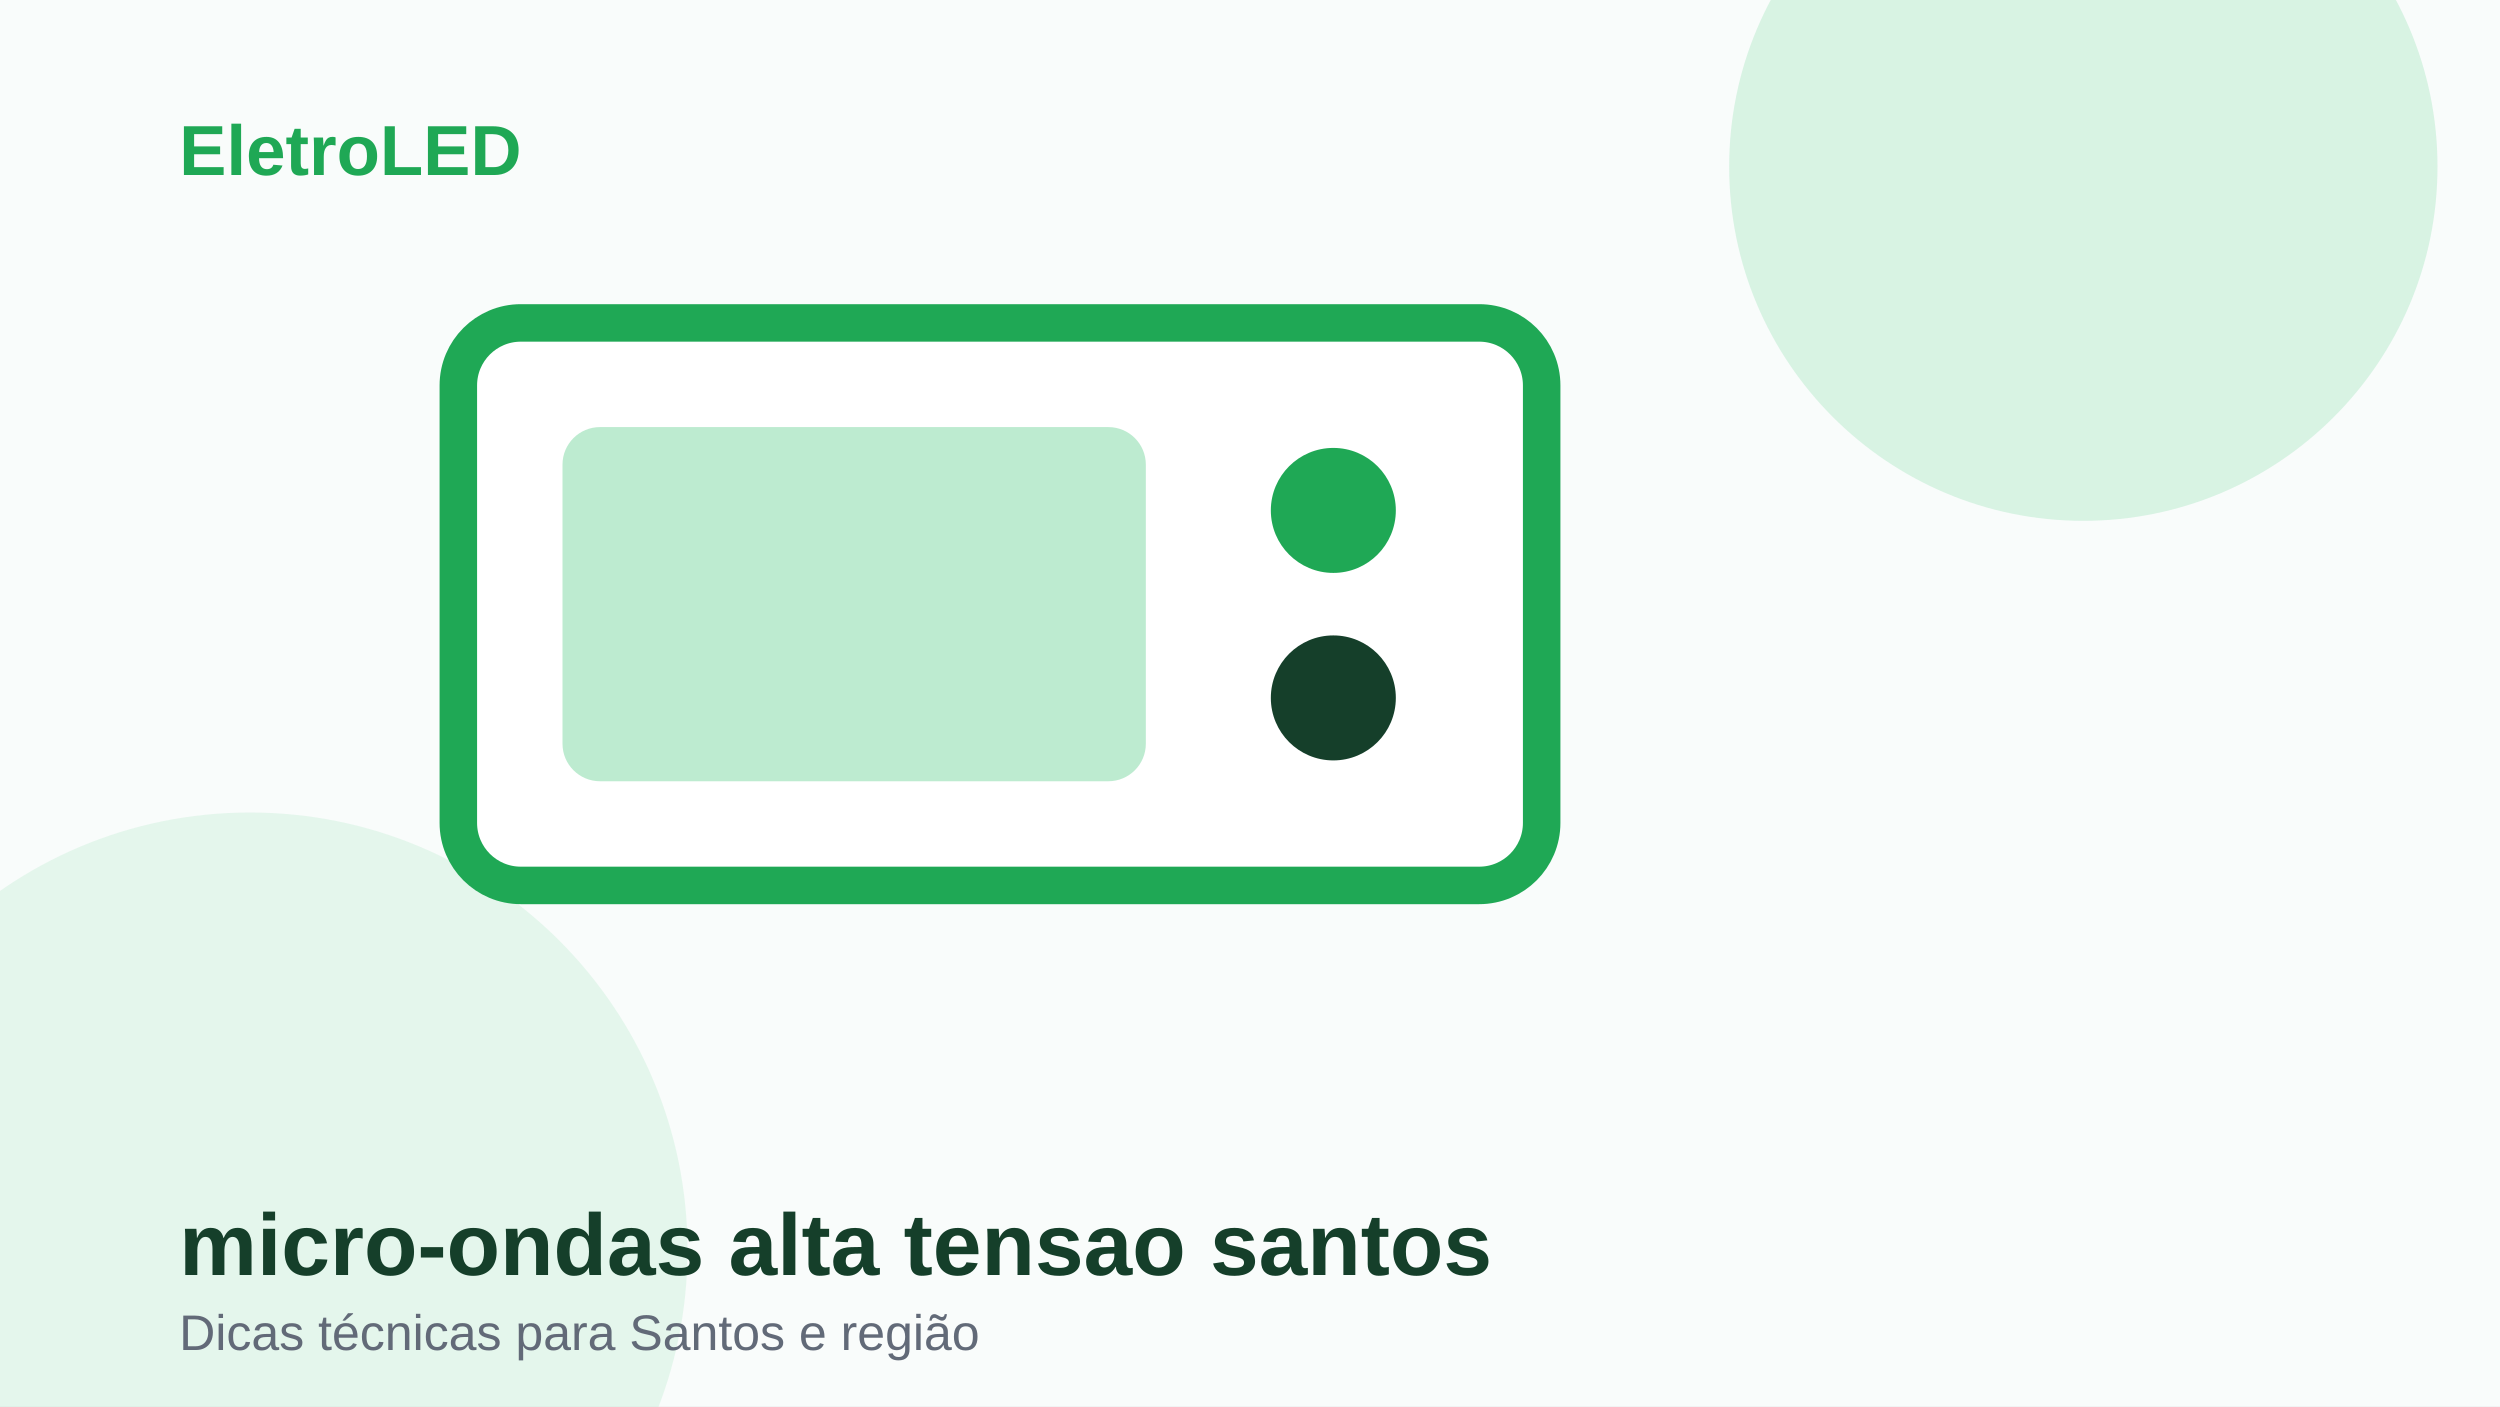
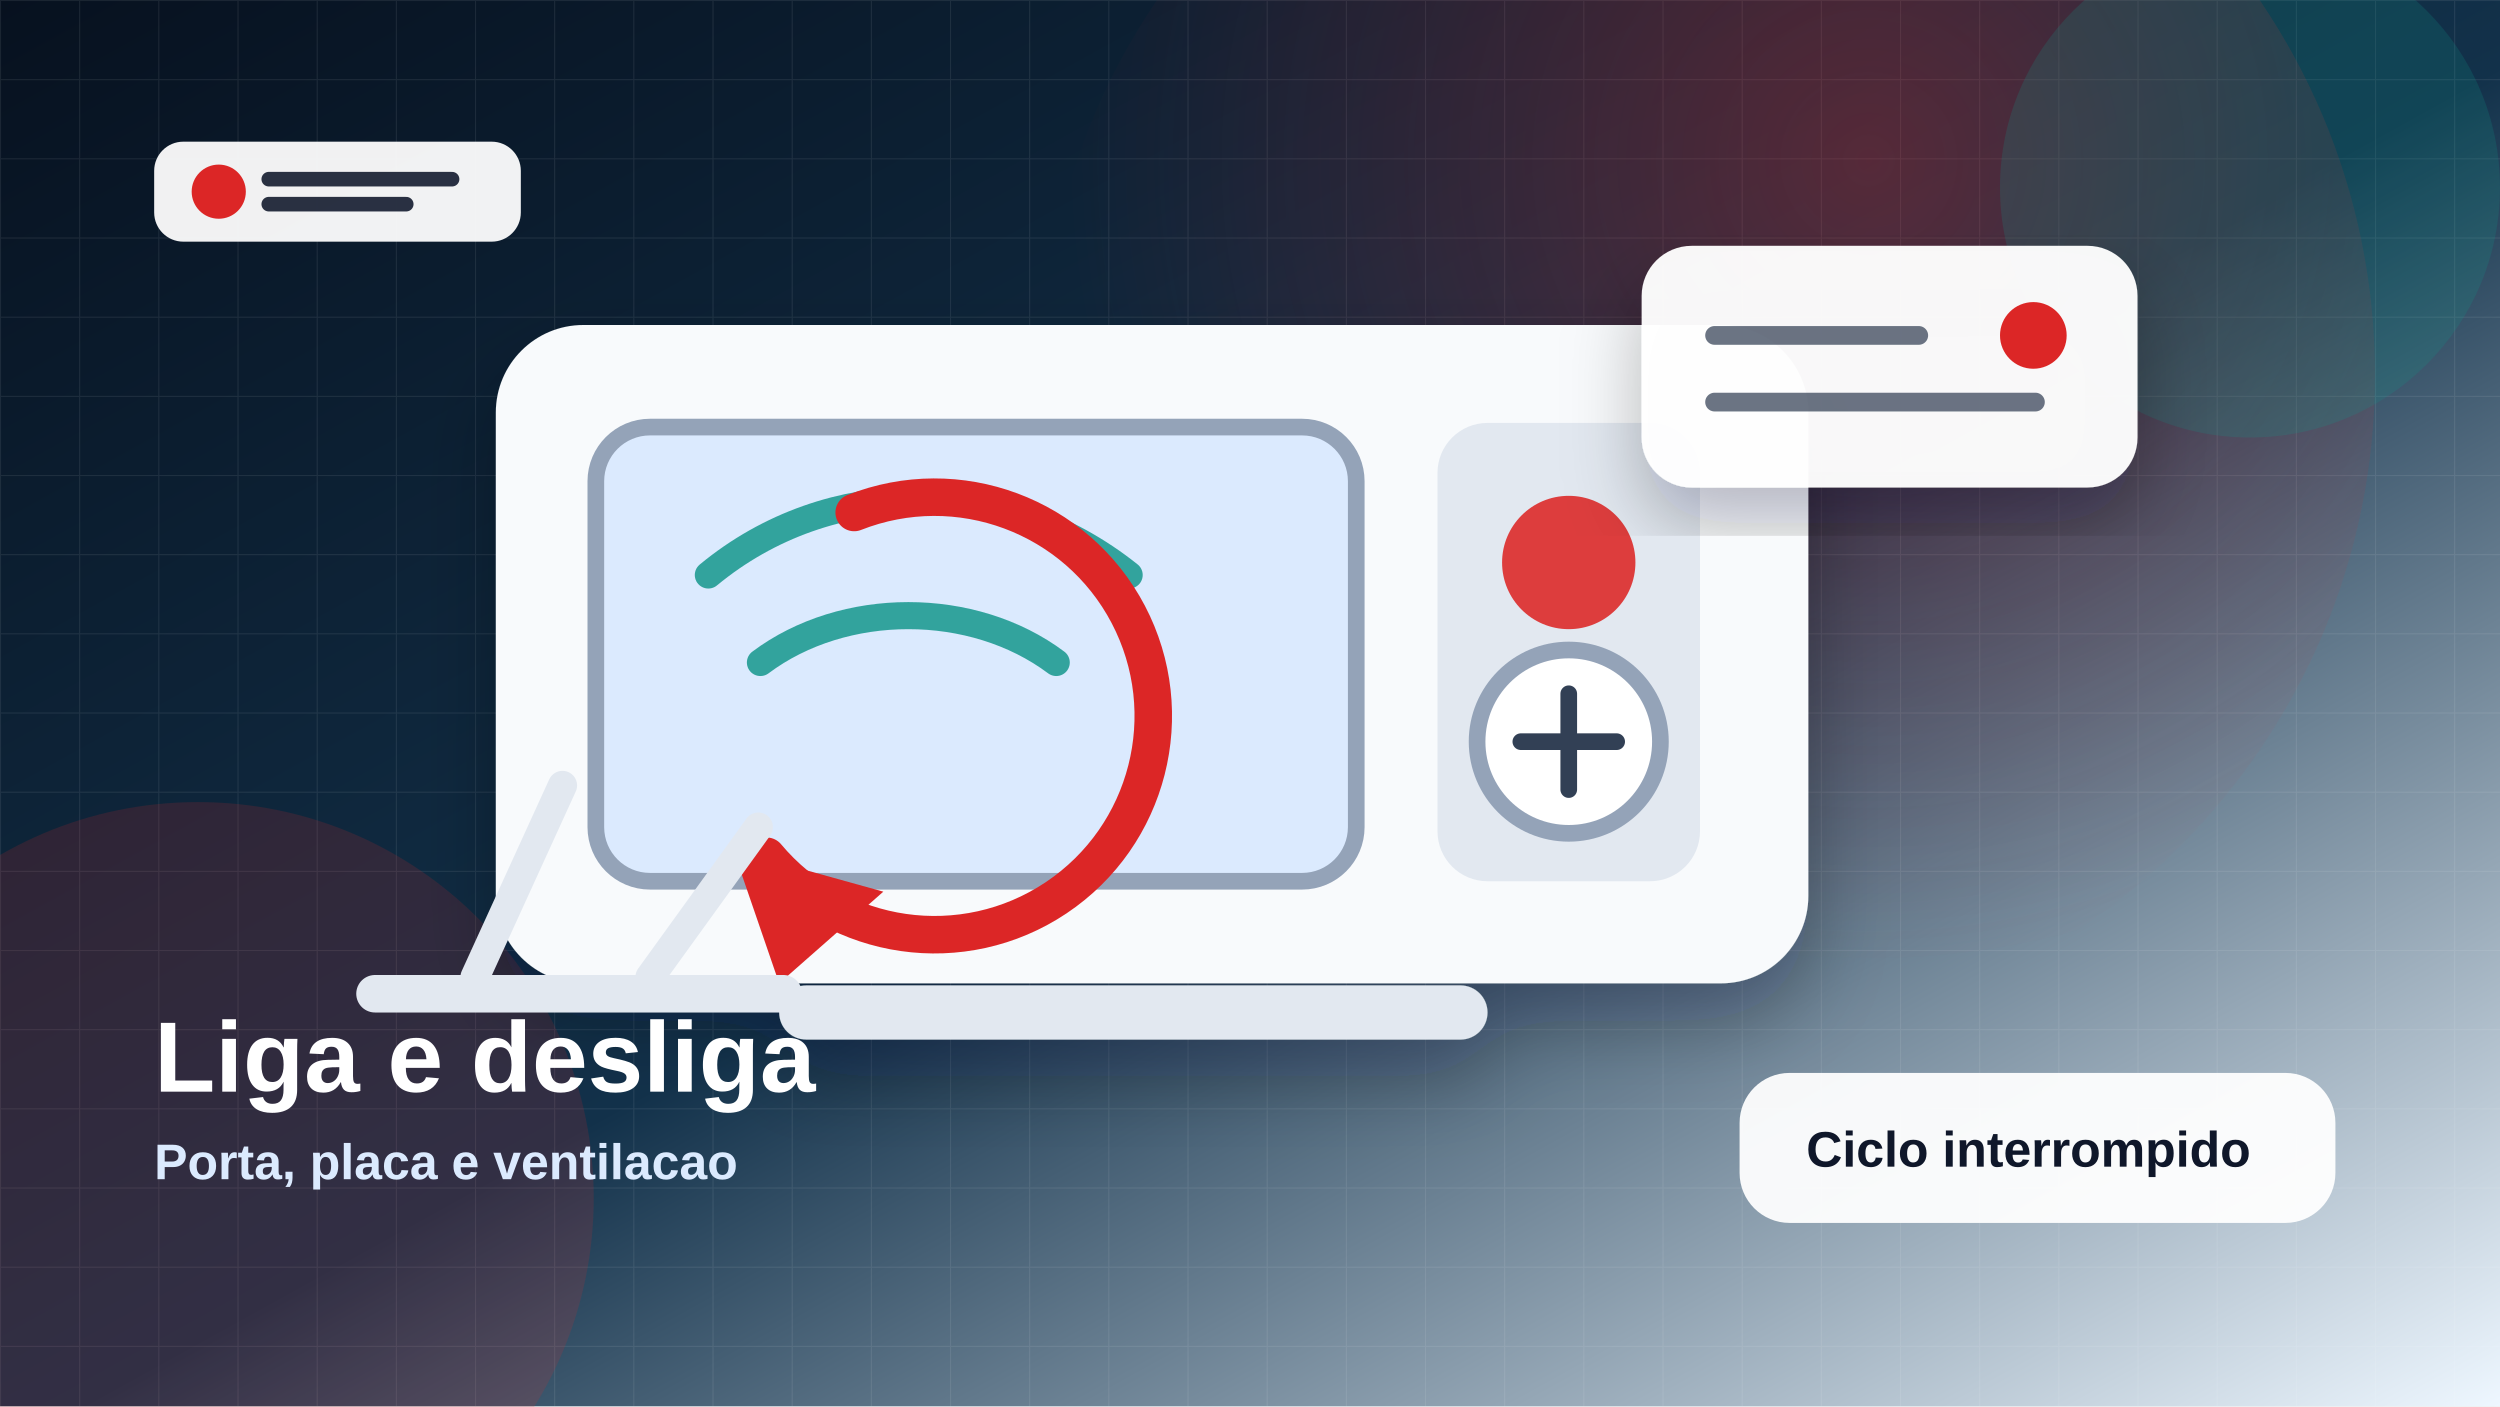
- <svg xmlns="http://www.w3.org/2000/svg" width="1200" height="675" viewBox="0 0 1200 675" role="img" aria-label="micro-ondas alta tensao santos">
-   <rect width="1200" height="675" fill="#f9fcfb" />
-   <circle cx="1000" cy="80" r="170" fill="#bdebd0" opacity=".55" />
-   <circle cx="120" cy="600" r="210" fill="#bdebd0" opacity=".35" />
-   <rect x="220" y="155" width="520" height="270" rx="30" fill="#fff" stroke="#1fa855" stroke-width="18" />
-   <rect x="270" y="205" width="280" height="170" rx="18" fill="#bdebd0" />
-   <circle cx="640" cy="245" r="30" fill="#1fa855" />
-   <circle cx="640" cy="335" r="30" fill="#153f2a" />
-   <text x="86" y="84" font-family="Arial, Helvetica, sans-serif" font-size="34" font-weight="700" fill="#1fa855">EletroLED</text>
-   <text x="86" y="612" font-family="Arial, Helvetica, sans-serif" font-size="42" font-weight="700" fill="#153f2a">micro-ondas alta tensao santos</text>
-   <text x="86" y="648" font-family="Arial, Helvetica, sans-serif" font-size="24" fill="#626a78">Dicas técnicas para Santos e região</text>
+ <svg xmlns="http://www.w3.org/2000/svg" width="1200" height="675" viewBox="0 0 1200 675" role="img" aria-label="Liga e desliga - Porta, placa e ventilacao">
+   <defs>
+     <linearGradient id="bg-microwaveCycle" x1="0" x2="1" y1="0" y2="1">
+       <stop offset="0" stop-color="#07111f" />
+       <stop offset="0.52" stop-color="#12314a" />
+       <stop offset="1" stop-color="#eef7ff" />
+     </linearGradient>
+     <radialGradient id="glow" cx="62%" cy="34%" r="60%">
+       <stop offset="0" stop-color="#dc2626" stop-opacity="0.34" />
+       <stop offset="1" stop-color="#dc2626" stop-opacity="0" />
+     </radialGradient>
+     <pattern id="grid" width="38" height="38" patternUnits="userSpaceOnUse">
+       <path d="M38 0H0V38" fill="none" stroke="#ffffff" stroke-opacity="0.08" stroke-width="1" />
+     </pattern>
+     <filter id="shadow" x="-20%" y="-20%" width="140%" height="140%">
+       <feDropShadow dx="0" dy="18" stdDeviation="18" flood-color="#020617" flood-opacity="0.28" />
+     </filter>
+   </defs>
+   <rect width="1200" height="675" fill="url(#bg-microwaveCycle)" />
+   <rect width="1200" height="675" fill="url(#grid)" />
+   <circle cx="820" cy="180" r="320" fill="url(#glow)" />
+   <circle cx="1080" cy="90" r="120" fill="#0d9488" opacity="0.20" />
+   <circle cx="95" cy="575" r="190" fill="#dc2626" opacity="0.16" />
+   <g filter="url(#shadow)">
+     <rect x="238" y="156" width="630" height="316" rx="42" fill="#f8fafc" />
+     <rect x="286" y="205" width="365" height="218" rx="26" fill="#dbeafe" stroke="#94a3b8" stroke-width="8" />
+     <rect x="690" y="203" width="126" height="220" rx="24" fill="#e2e8f0" />
+     <circle cx="753" cy="270" r="32" fill="#dc2626" opacity="0.88" />
+     <circle cx="753" cy="356" r="44" fill="#ffffff" stroke="#94a3b8" stroke-width="8" />
+     <path d="M730 356h46M753 333v46" stroke="#334155" stroke-width="8" stroke-linecap="round" />
+     <path d="M340 276c58-48 142-48 202 0M365 318c40-30 102-30 142 0" fill="none" stroke="#0d9488" stroke-width="13" stroke-linecap="round" opacity="0.82" />
+     <path d="M410 246a105 105 0 1 1-42 165" fill="none" stroke="#dc2626" stroke-width="18" stroke-linecap="round" />
+     <path d="M352 408l22 64 50-44" fill="#dc2626" />
+     <rect x="374" y="473" width="340" height="26" rx="13" fill="#e2e8f0" />
+   </g>
+   <g transform="translate(788 118)" filter="url(#shadow)">
+     <rect width="238" height="116" rx="24" fill="#ffffff" opacity="0.96" />
+     <path d="M35 43h98M35 75h154" stroke="#334155" stroke-width="9" stroke-linecap="round" opacity="0.72" />
+     <circle cx="188" cy="43" r="16" fill="#dc2626" />
+   </g>
+   <g transform="translate(180 395)">
+     <path d="M0 82h196" stroke="#e2e8f0" stroke-width="18" stroke-linecap="round" />
+     <path d="M48 74l42-92M132 74l52-72" stroke="#e2e8f0" stroke-width="14" stroke-linecap="round" />
+   </g>
+   <g transform="translate(74 68)">
+     <rect width="176" height="48" rx="14" fill="#ffffff" opacity="0.94" />
+     <circle cx="31" cy="24" r="13" fill="#dc2626" />
+     <path d="M55 18h88M55 30h66" stroke="#0f172a" stroke-width="7" stroke-linecap="round" opacity="0.88" />
+   </g>
+   <g transform="translate(74 524)">
+     <text font-family="Arial, Helvetica, sans-serif" font-size="48" font-weight="800" fill="#ffffff">Liga e desliga</text>
+     <text y="42" font-family="Arial, Helvetica, sans-serif" font-size="24" font-weight="600" fill="#dbeafe">Porta, placa e ventilacao</text>
+   </g>
+   <g transform="translate(835 515)">
+     <rect width="286" height="72" rx="24" fill="#ffffff" opacity="0.94" />
+     <text x="32" y="45" font-family="Arial, Helvetica, sans-serif" font-size="24" font-weight="800" fill="#0f172a">Ciclo interrompido</text>
+   </g>
</svg>
